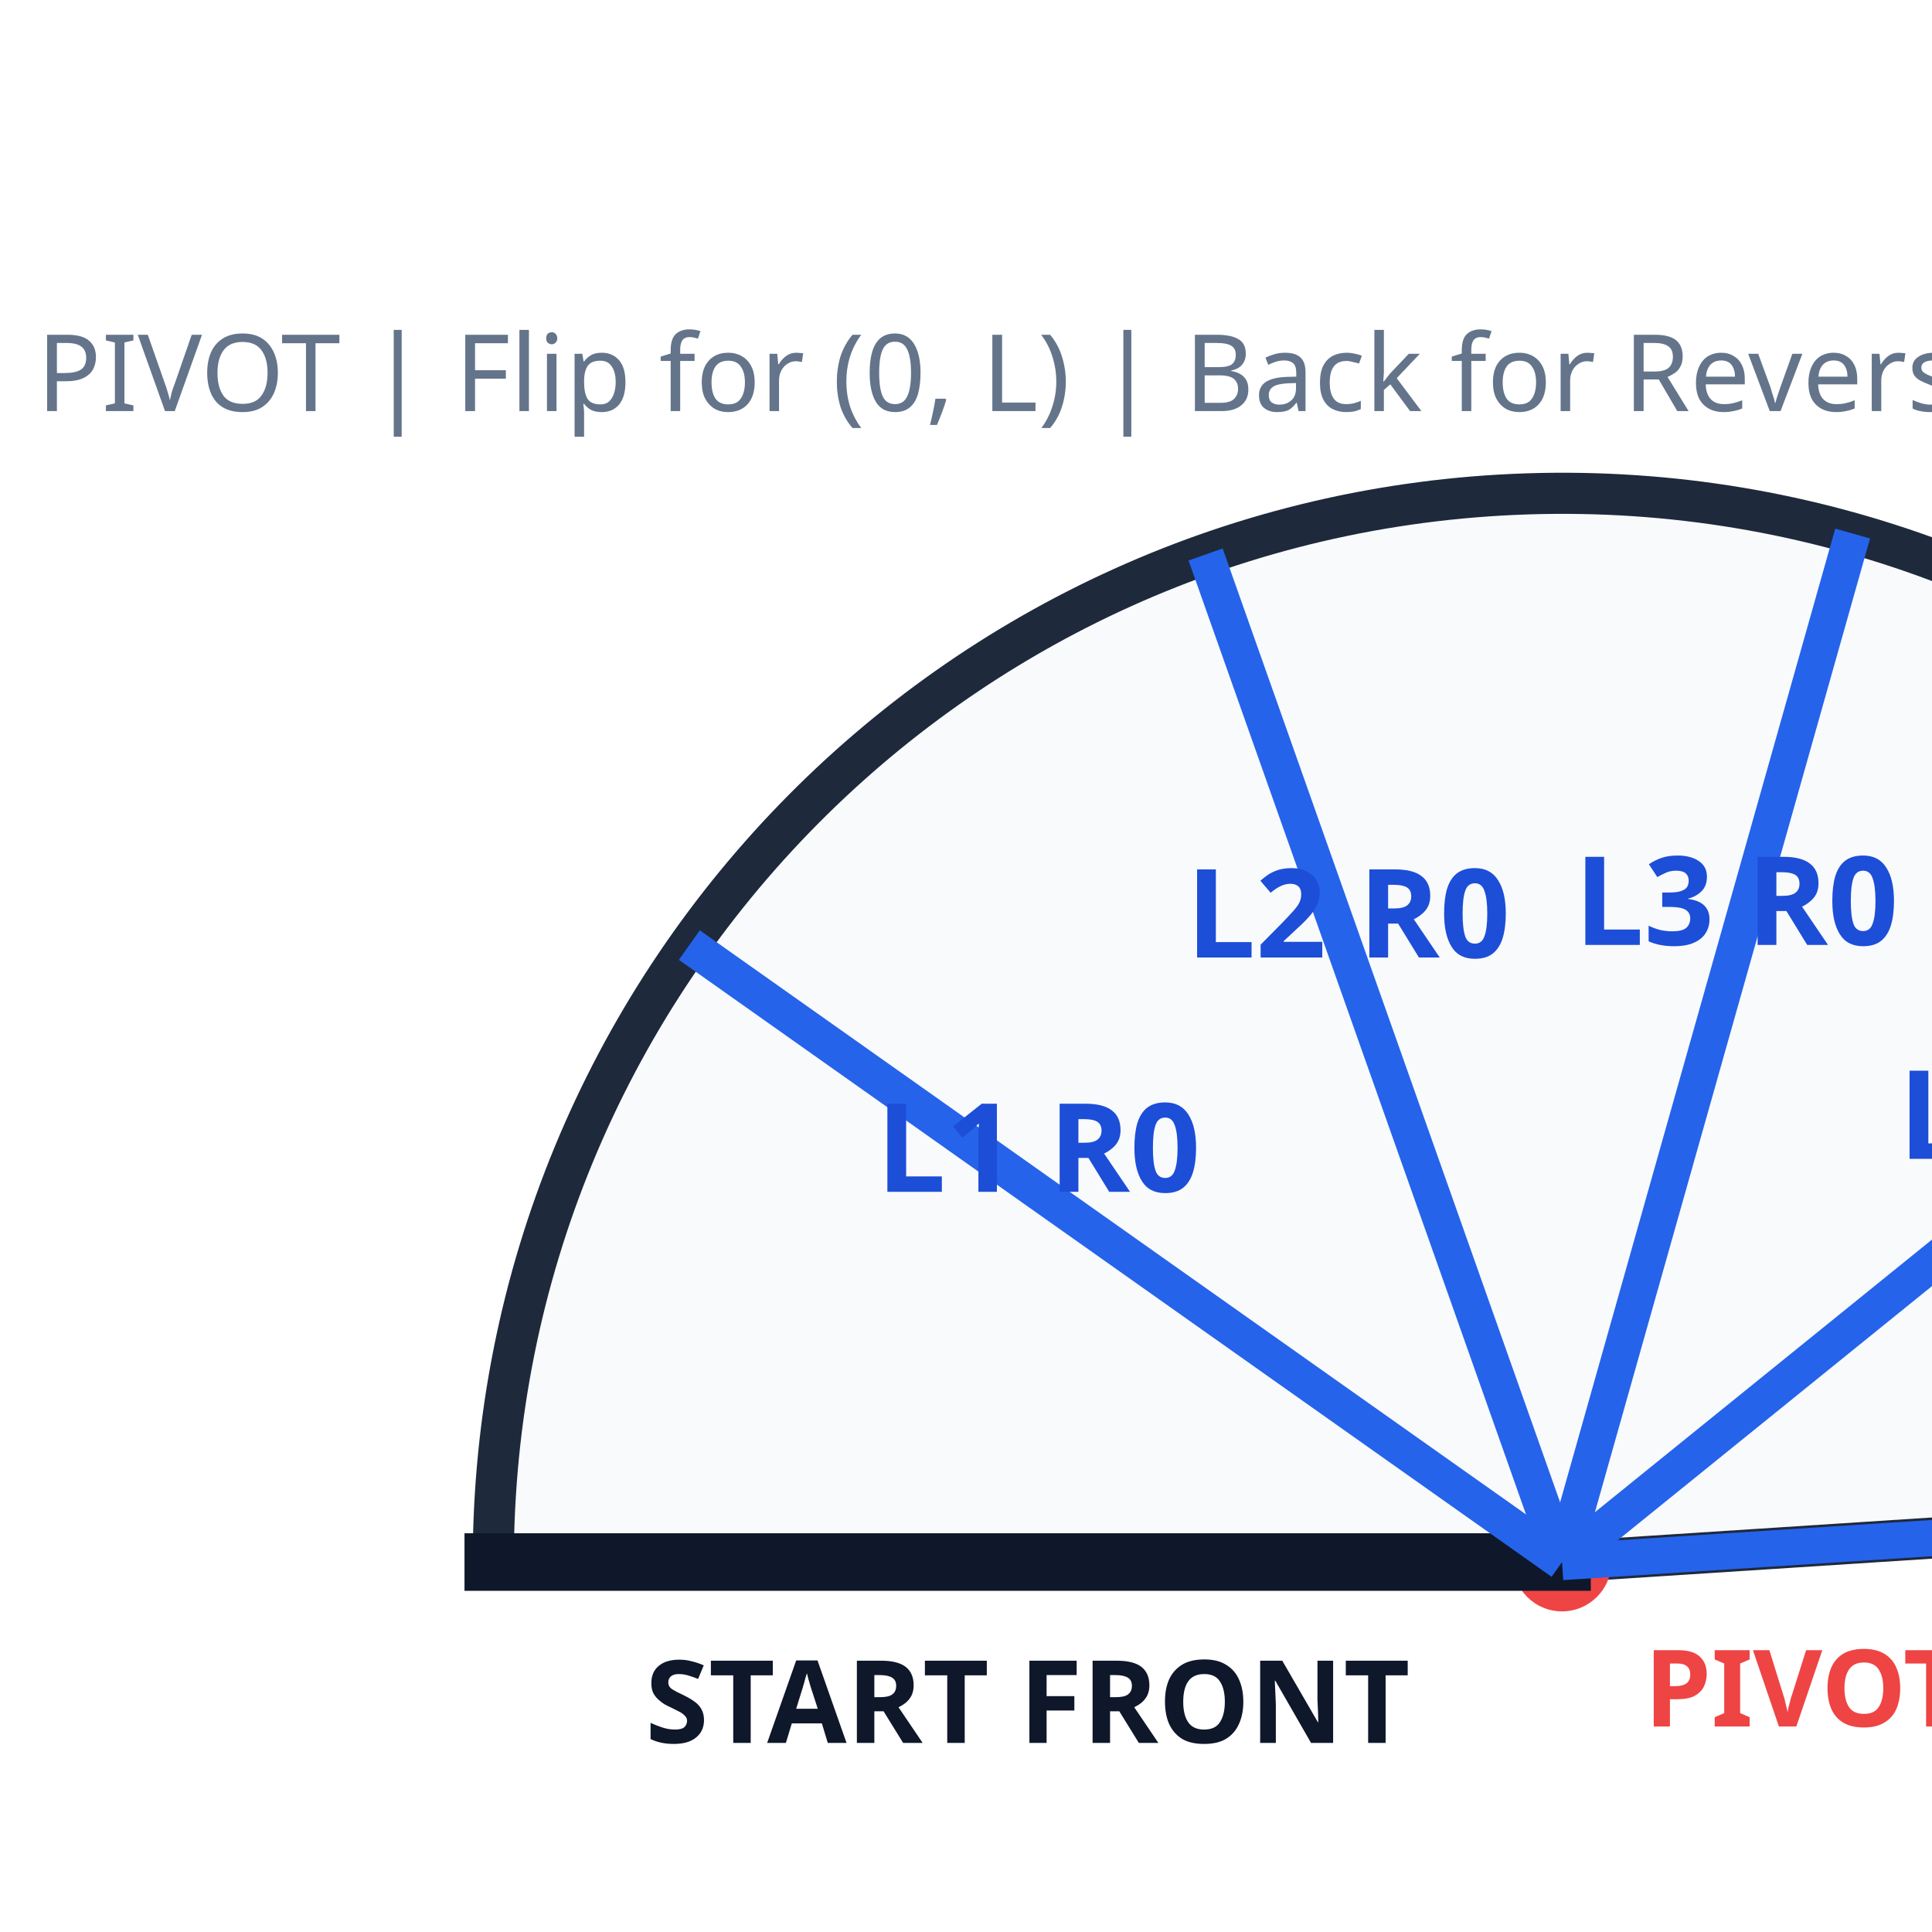
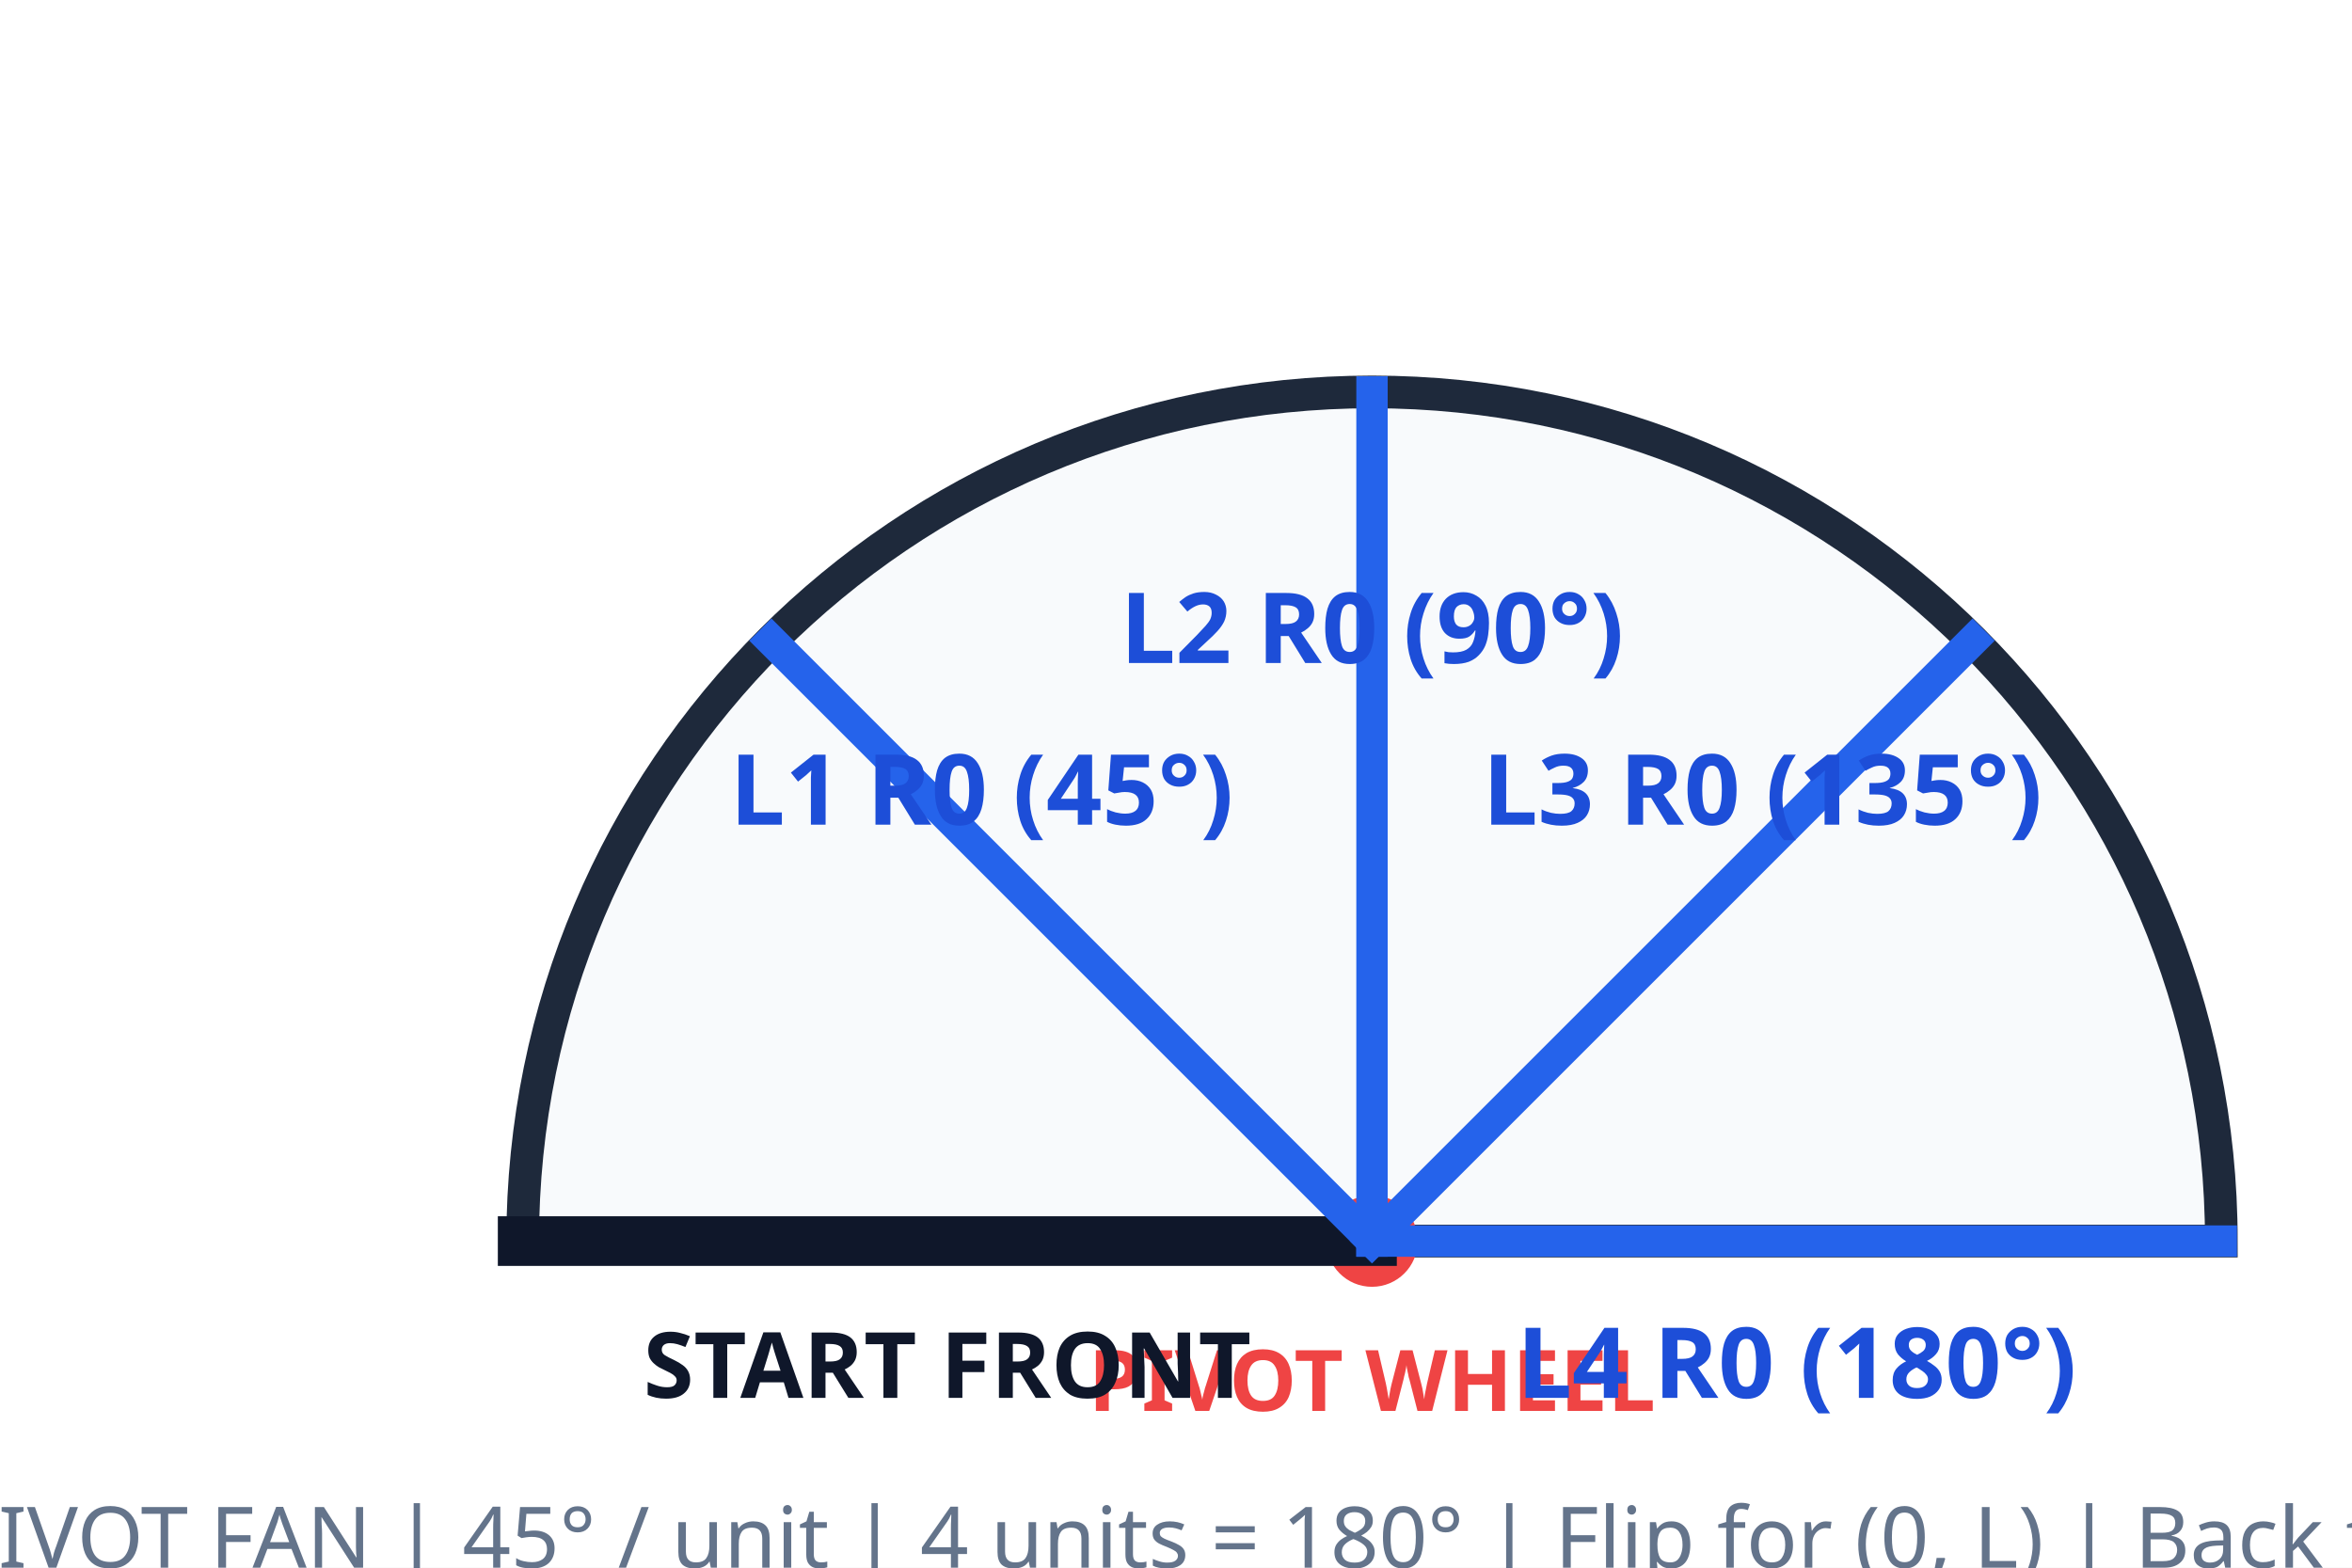
- <svg xmlns="http://www.w3.org/2000/svg" viewBox="0 0 117.5 117.5" width="117.5mm" height="117.5mm">
+ <svg xmlns="http://www.w3.org/2000/svg" viewBox="0 0 180.0 120.0" width="180.0mm" height="120.0mm">
  <defs>
    <style>
      text { user-select: none; }
    </style>
  </defs>
  <rect width="100%" height="100%" fill="#ffffff" />
  <g id="template_pivot">
-     <path d="M 95.0 95.0 L 30.0 95.0 A 65.0 65.0 0 0 1 159.864 90.799 Z" fill="#f8fafc" stroke="#1e293b" stroke-width="2.5" />
-     <circle cx="95.0" cy="95.0" r="3" fill="#ef4444" />
-     <text x="100.0" y="105.0" font-family="sans-serif" font-size="6.5" font-weight="bold" fill="#ef4444">PIVOT WHEEL</text>
-     <line x1="30.0" y1="95.0" x2="95.0" y2="95.0" stroke="#0f172a" stroke-width="3.5" stroke-linecap="square" />
-     <text x="62.5" y="106.0" font-family="sans-serif" font-size="7" font-weight="bold" fill="#0f172a" text-anchor="middle">START FRONT</text>
-     <line x1="95.0" y1="95.0" x2="41.924" y2="57.477" stroke="#2563eb" stroke-width="2.2" />
-     <text x="63.154" y="72.486" font-family="sans-serif" font-size="7.5" font-weight="bold" fill="#1d4ed8" text-anchor="middle">L1 R0</text>
-     <line x1="95.0" y1="95.0" x2="73.322" y2="33.722" stroke="#2563eb" stroke-width="2.2" />
-     <text x="81.993" y="58.233" font-family="sans-serif" font-size="7.5" font-weight="bold" fill="#1d4ed8" text-anchor="middle">L2 R0</text>
-     <line x1="95.0" y1="95.0" x2="112.673" y2="32.449" stroke="#2563eb" stroke-width="2.2" />
-     <text x="105.604" y="57.469" font-family="sans-serif" font-size="7.5" font-weight="bold" fill="#1d4ed8" text-anchor="middle">L3 R0</text>
-     <line x1="95.0" y1="95.0" x2="145.54" y2="54.126" stroke="#2563eb" stroke-width="2.2" />
-     <text x="125.324" y="70.475" font-family="sans-serif" font-size="7.5" font-weight="bold" fill="#1d4ed8" text-anchor="middle">L4 R0</text>
-     <line x1="95.0" y1="95.0" x2="159.864" y2="90.799" stroke="#2563eb" stroke-width="2.2" />
-     <text x="133.918" y="92.48" font-family="sans-serif" font-size="7.5" font-weight="bold" fill="#1d4ed8" text-anchor="middle">L5 R0</text>
-     <text x="62.5" y="25.0" font-family="sans-serif" font-size="6.5" fill="#64748b" text-anchor="middle">PIVOT | Flip for (0, L) | Back for Reverse</text>
+     <path d="M 105.0 95.0 L 40.0 95.0 A 65.0 65.0 0 0 1 170.0 95.0 Z" fill="#f8fafc" stroke="#1e293b" stroke-width="2.5" />
+     <circle cx="105.0" cy="95.0" r="3.5" fill="#ef4444" />
+     <text x="105.0" y="108.0" font-family="sans-serif" font-size="6.5" font-weight="bold" fill="#ef4444" text-anchor="middle">PIVOT WHEEL</text>
+     <line x1="40.0" y1="95.0" x2="105.0" y2="95.0" stroke="#0f172a" stroke-width="3.8" stroke-linecap="square" />
+     <text x="72.5" y="107.0" font-family="sans-serif" font-size="7" font-weight="bold" fill="#0f172a" text-anchor="middle">START FRONT</text>
+     <line x1="105.0" y1="95.0" x2="59.038" y2="49.038" stroke="#2563eb" stroke-width="2.4" stroke-linecap="square" />
+     <text x="75.125" y="63.125" font-family="sans-serif" font-size="7.5" font-weight="bold" fill="#1d4ed8" text-anchor="middle">L1 R0 (45°)</text>
+     <line x1="105.0" y1="95.0" x2="105.0" y2="30.0" stroke="#2563eb" stroke-width="2.4" stroke-linecap="square" />
+     <text x="105.0" y="50.75" font-family="sans-serif" font-size="7.5" font-weight="bold" fill="#1d4ed8" text-anchor="middle">L2 R0 (90°)</text>
+     <line x1="105.0" y1="95.0" x2="150.962" y2="49.038" stroke="#2563eb" stroke-width="2.4" stroke-linecap="square" />
+     <text x="134.875" y="63.125" font-family="sans-serif" font-size="7.5" font-weight="bold" fill="#1d4ed8" text-anchor="middle">L3 R0 (135°)</text>
+     <line x1="105.0" y1="95.0" x2="170.0" y2="95" stroke="#2563eb" stroke-width="2.4" stroke-linecap="square" />
+     <text x="137.5" y="107.0" font-family="sans-serif" font-size="7.5" font-weight="bold" fill="#1d4ed8" text-anchor="middle">L4 R0 (180°)</text>
+     <text x="105.0" y="120.0" font-family="sans-serif" font-size="6.5" fill="#64748b" text-anchor="middle">PIVOT FAN | 45° / unit | 4 units = 180° | Flip for (0, L) | Back for Reverse</text>
+     <text x="105.0" y="129.0" font-family="sans-serif" font-size="5.8" fill="#94a3b8" text-anchor="middle">&gt;4: Move to end (L4 R0, 180°) + Remainder</text>
  </g>
</svg>
